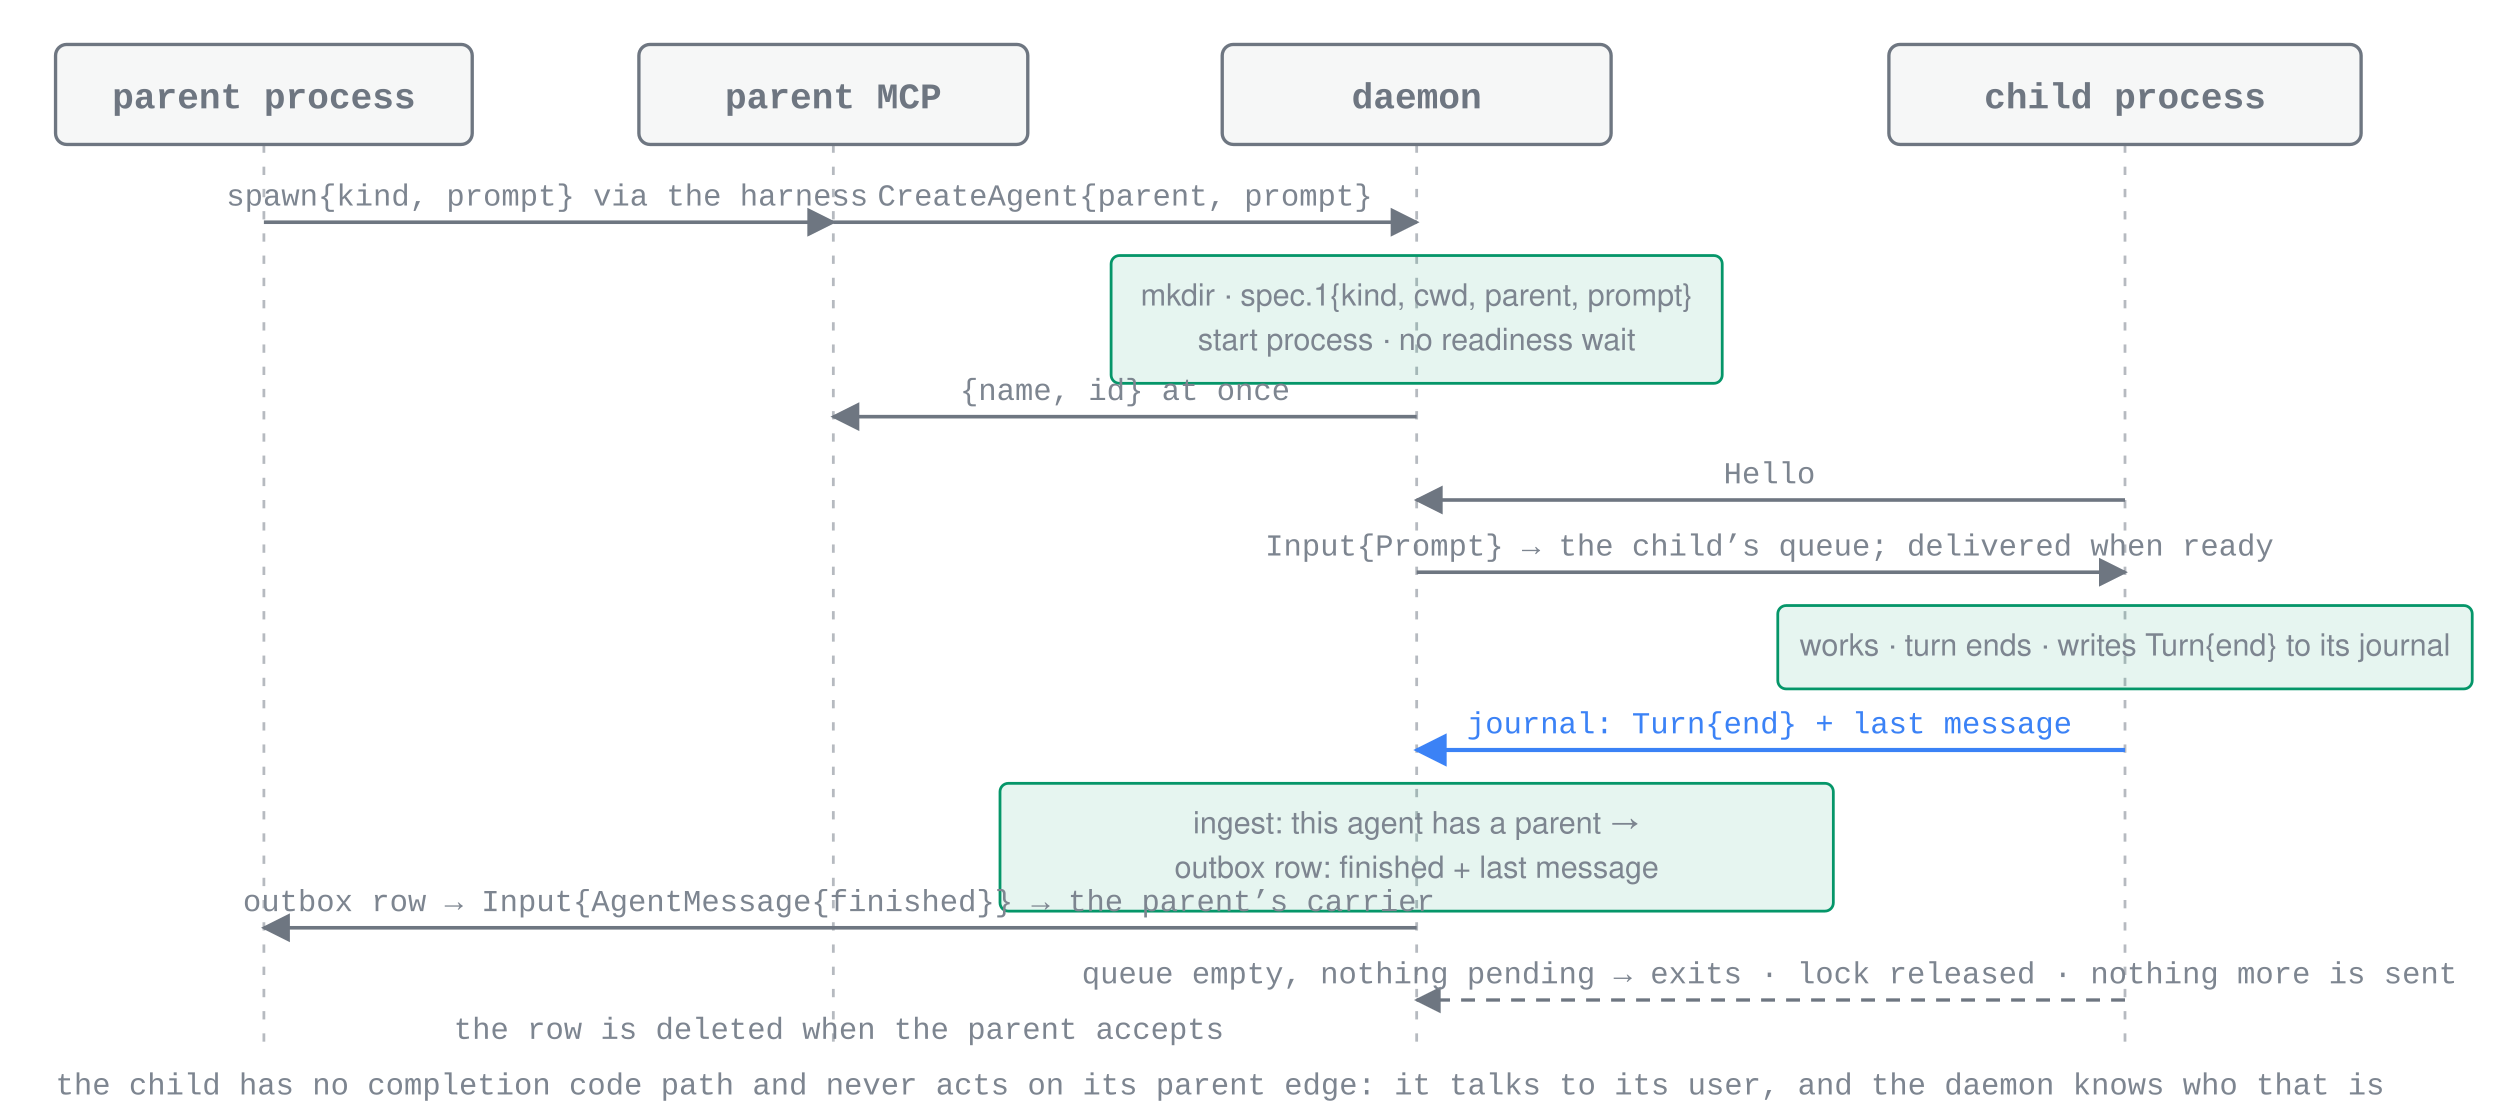
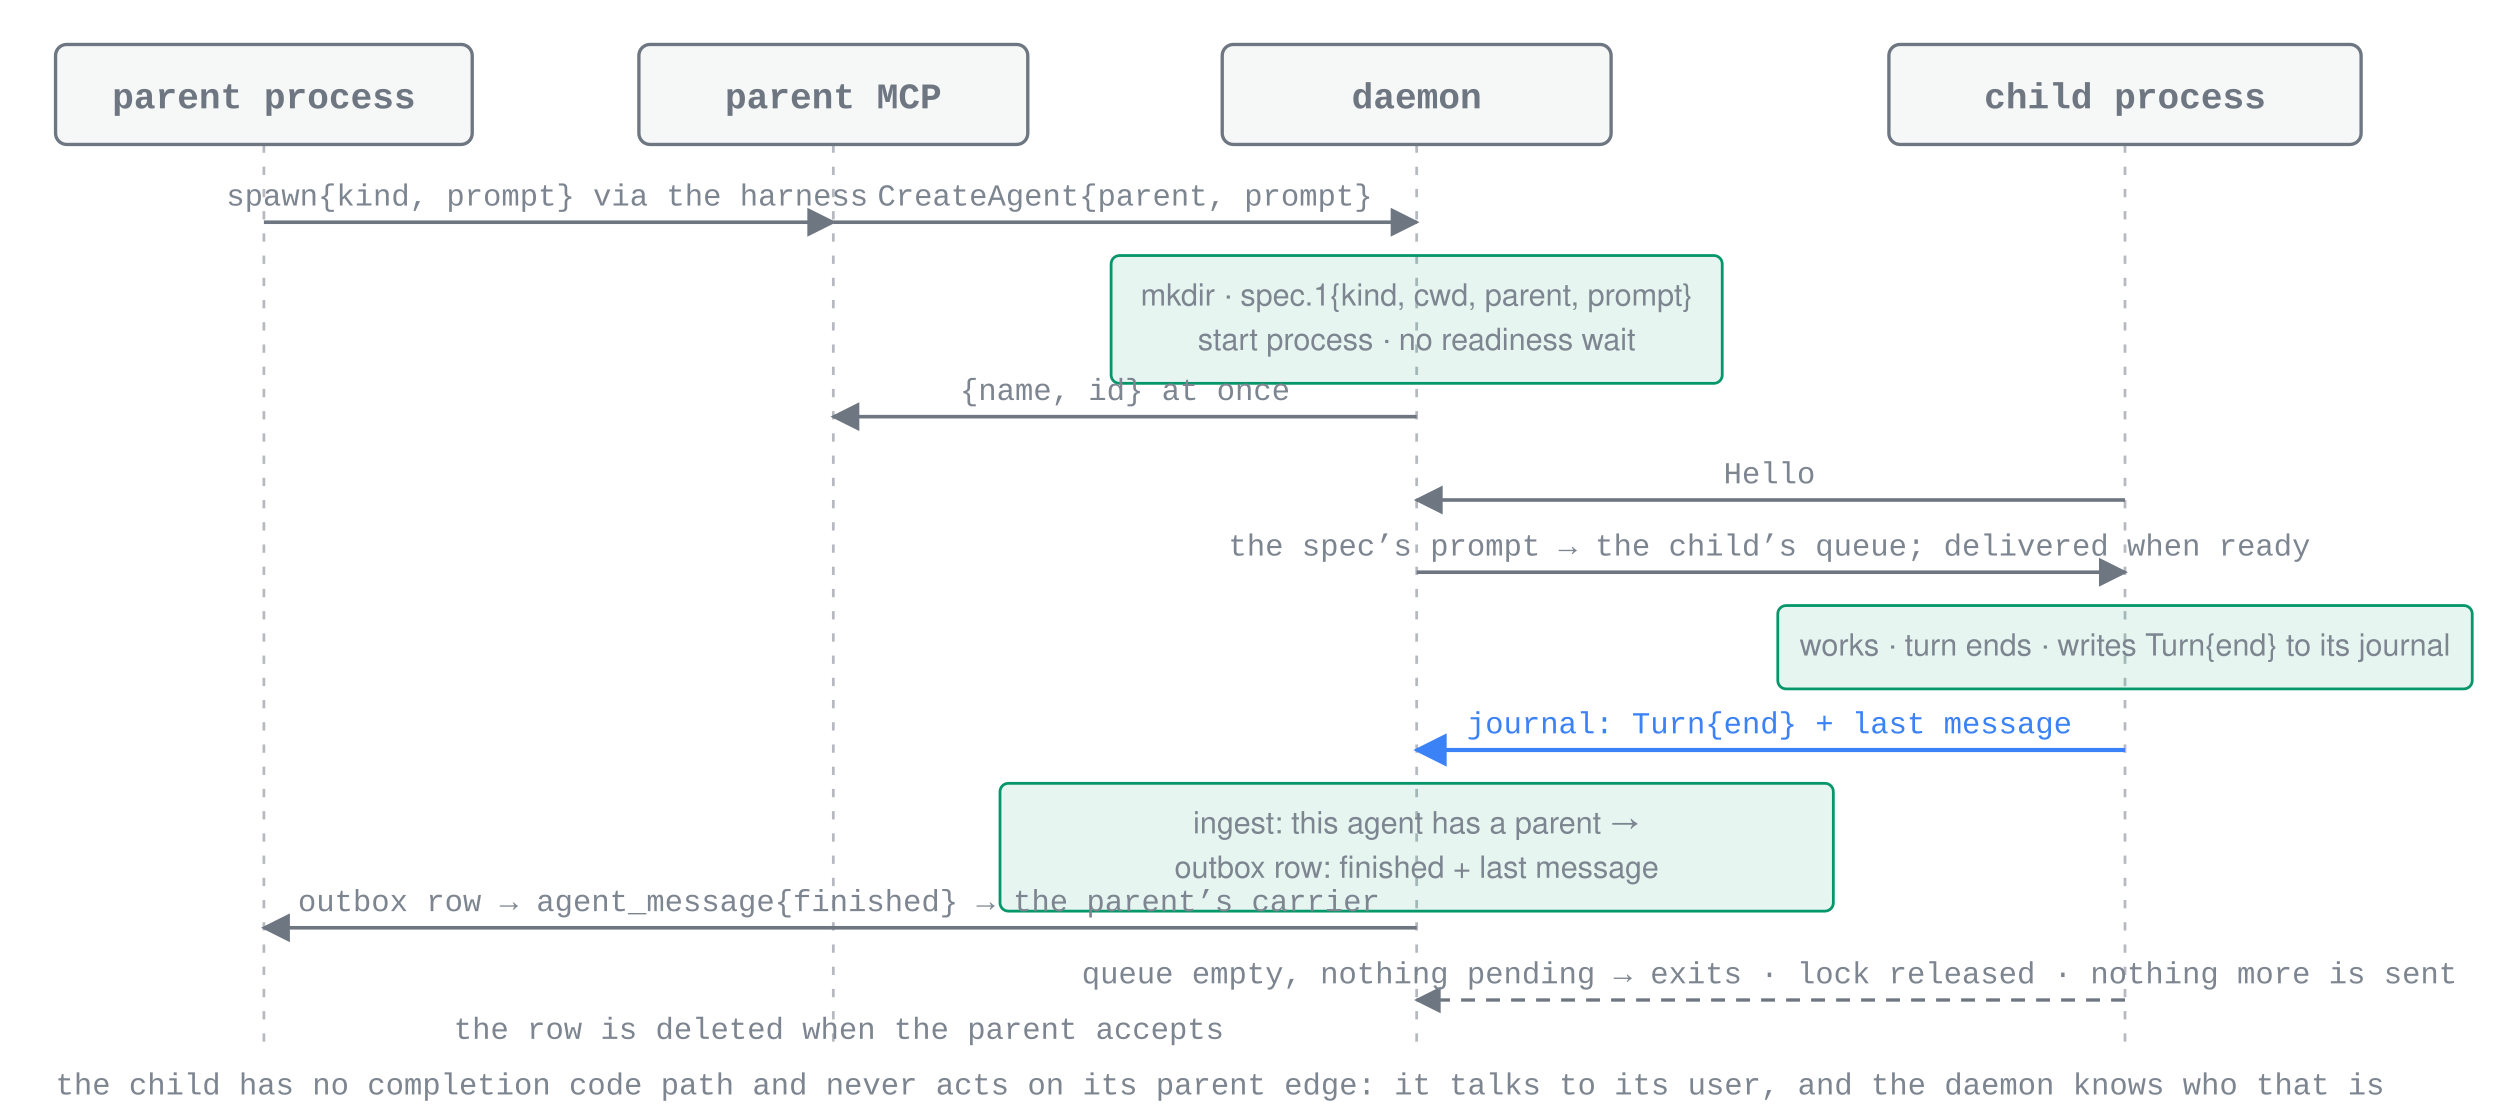
<svg xmlns="http://www.w3.org/2000/svg" viewBox="0 0 900 400" role="img">
  <style>
    svg { font-family: ui-monospace, SFMono-Regular, Menlo, Consolas, "Liberation Mono", monospace; }
    .box { fill: #6e7681; fill-opacity: 0.06; stroke: #6e7681; stroke-width: 1.2; }
    .box2 { fill: #6e7681; fill-opacity: 0.14; stroke: #6e7681; stroke-width: 1.2; }
    .pin { fill: #d97706; fill-opacity: 0.12; stroke: #d97706; stroke-width: 1.2; }
    .file { fill: #3b82f6; fill-opacity: 0.10; stroke: #3b82f6; stroke-width: 1.2; }
    .ghost { fill: none; stroke: #6e7681; stroke-width: 1; stroke-dasharray: 4 4; opacity: 0.7; }
    .lane { fill: none; stroke: #6e7681; stroke-width: 1; stroke-dasharray: 3 5; opacity: 0.5; }
    .arrow { fill: none; stroke: #6e7681; stroke-width: 1.3; }
    .arrow-file { fill: none; stroke: #3b82f6; stroke-width: 1.5; }
    .arrow-dashed { fill: none; stroke: #6e7681; stroke-width: 1.2; stroke-dasharray: 5 4; }
    .note { fill: #059669; fill-opacity: 0.10; stroke: #059669; stroke-width: 1; }
    .bar { fill: #6e7681; fill-opacity: 0.14; stroke: #6e7681; stroke-width: 1.2; }
    .bar-a { fill: #3b82f6; fill-opacity: 0.14; stroke: #3b82f6; stroke-width: 1.2; }
    text { font-size: 12px; fill: #6e7681; }
    text.t { font-size: 13px; font-weight: 600; }
    text.s { font-size: 11px; fill: #7d8590; }
    text.a { fill: #3b82f6; }
    text.p { fill: #d97706; }
    text.sans { font-family: system-ui, -apple-system, "Segoe UI", Helvetica, Arial, sans-serif; }
  </style>
  <defs>
    <marker id="ah" viewBox="0 0 10 10" refX="9" refY="5" markerWidth="8" markerHeight="8" orient="auto-start-reverse">
      <path d="M0,0 L10,5 L0,10 z" fill="#6e7681" />
    </marker>
    <marker id="ahf" viewBox="0 0 10 10" refX="9" refY="5" markerWidth="8" markerHeight="8" orient="auto-start-reverse">
      <path d="M0,0 L10,5 L0,10 z" fill="#3b82f6" />
    </marker>
  </defs>
  <rect class="box" x="20" y="16" width="150" height="36" rx="4" />
  <text class="t" x="95" y="39" text-anchor="middle">parent process</text>
  <rect class="box" x="230" y="16" width="140" height="36" rx="4" />
  <text class="t" x="300" y="39" text-anchor="middle">parent MCP</text>
  <rect class="box" x="440" y="16" width="140" height="36" rx="4" />
  <text class="t" x="510" y="39" text-anchor="middle">daemon</text>
  <rect class="box" x="680" y="16" width="170" height="36" rx="4" />
  <text class="t" x="765" y="39" text-anchor="middle">child process</text>
  <line class="lane" x1="95" y1="52" x2="95" y2="380" />
  <line class="lane" x1="300" y1="52" x2="300" y2="380" />
  <line class="lane" x1="510" y1="52" x2="510" y2="380" />
  <line class="lane" x1="765" y1="52" x2="765" y2="380" />
  <path class="arrow" d="M95,80 L300,80" marker-end="url(#ah)" />
  <text class="s" x="197" y="74" text-anchor="middle">spawn{kind, prompt} via the harness</text>
  <path class="arrow" d="M300,80 L510,80" marker-end="url(#ah)" />
  <text class="s" x="405" y="74" text-anchor="middle">CreateAgent{parent, prompt}</text>
  <rect class="note" x="400" y="92" width="220" height="46" rx="3" />
  <text class="s sans" x="510" y="110" text-anchor="middle">mkdir · spec.1{kind, cwd, parent, prompt}</text>
  <text class="s sans" x="510" y="126" text-anchor="middle">start process · no readiness wait</text>
  <path class="arrow" d="M510,150 L300,150" marker-end="url(#ah)" />
  <text class="s" x="405" y="144" text-anchor="middle">{name, id} at once</text>
  <path class="arrow" d="M765,180 L510,180" marker-end="url(#ah)" />
  <text class="s" x="637" y="174" text-anchor="middle">Hello</text>
  <path class="arrow" d="M510,206 L765,206" marker-end="url(#ah)" />
-   <text class="s" x="637" y="200" text-anchor="middle">Input{Prompt} → the child’s queue; delivered when ready</text>
+   <text class="s" x="637" y="200" text-anchor="middle">the spec’s prompt → the child’s queue; delivered when ready</text>
  <rect class="note" x="640" y="218" width="250" height="30" rx="3" />
  <text class="s sans" x="765" y="236" text-anchor="middle">works · turn ends · writes Turn{end} to its journal</text>
  <path class="arrow-file" d="M765,270 L510,270" marker-end="url(#ahf)" />
  <text class="s a" x="637" y="264" text-anchor="middle">journal: Turn{end} + last message</text>
  <rect class="note" x="360" y="282" width="300" height="46" rx="3" />
  <text class="s sans" x="510" y="300" text-anchor="middle">ingest: this agent has a parent →</text>
  <text class="s sans" x="510" y="316" text-anchor="middle">outbox row: finished + last message</text>
  <path class="arrow" d="M510,334 L95,334" marker-end="url(#ah)" />
-   <text class="s" x="302" y="328" text-anchor="middle">outbox row → Input{AgentMessage{finished}} → the parent’s carrier</text>
+   <text class="s" x="302" y="328" text-anchor="middle">outbox row → agent_message{finished} → the parent’s carrier</text>
  <path class="arrow-dashed" d="M765,360 L510,360" marker-end="url(#ah)" />
  <text class="s" x="637" y="354" text-anchor="middle">queue empty, nothing pending → exits · lock released · nothing more is sent</text>
  <text class="s" x="302" y="374" text-anchor="middle">the row is deleted when the parent accepts</text>
  <text class="s" x="20" y="394">the child has no completion code path and never acts on its parent edge: it talks to its user, and the daemon knows who that is</text>
</svg>
